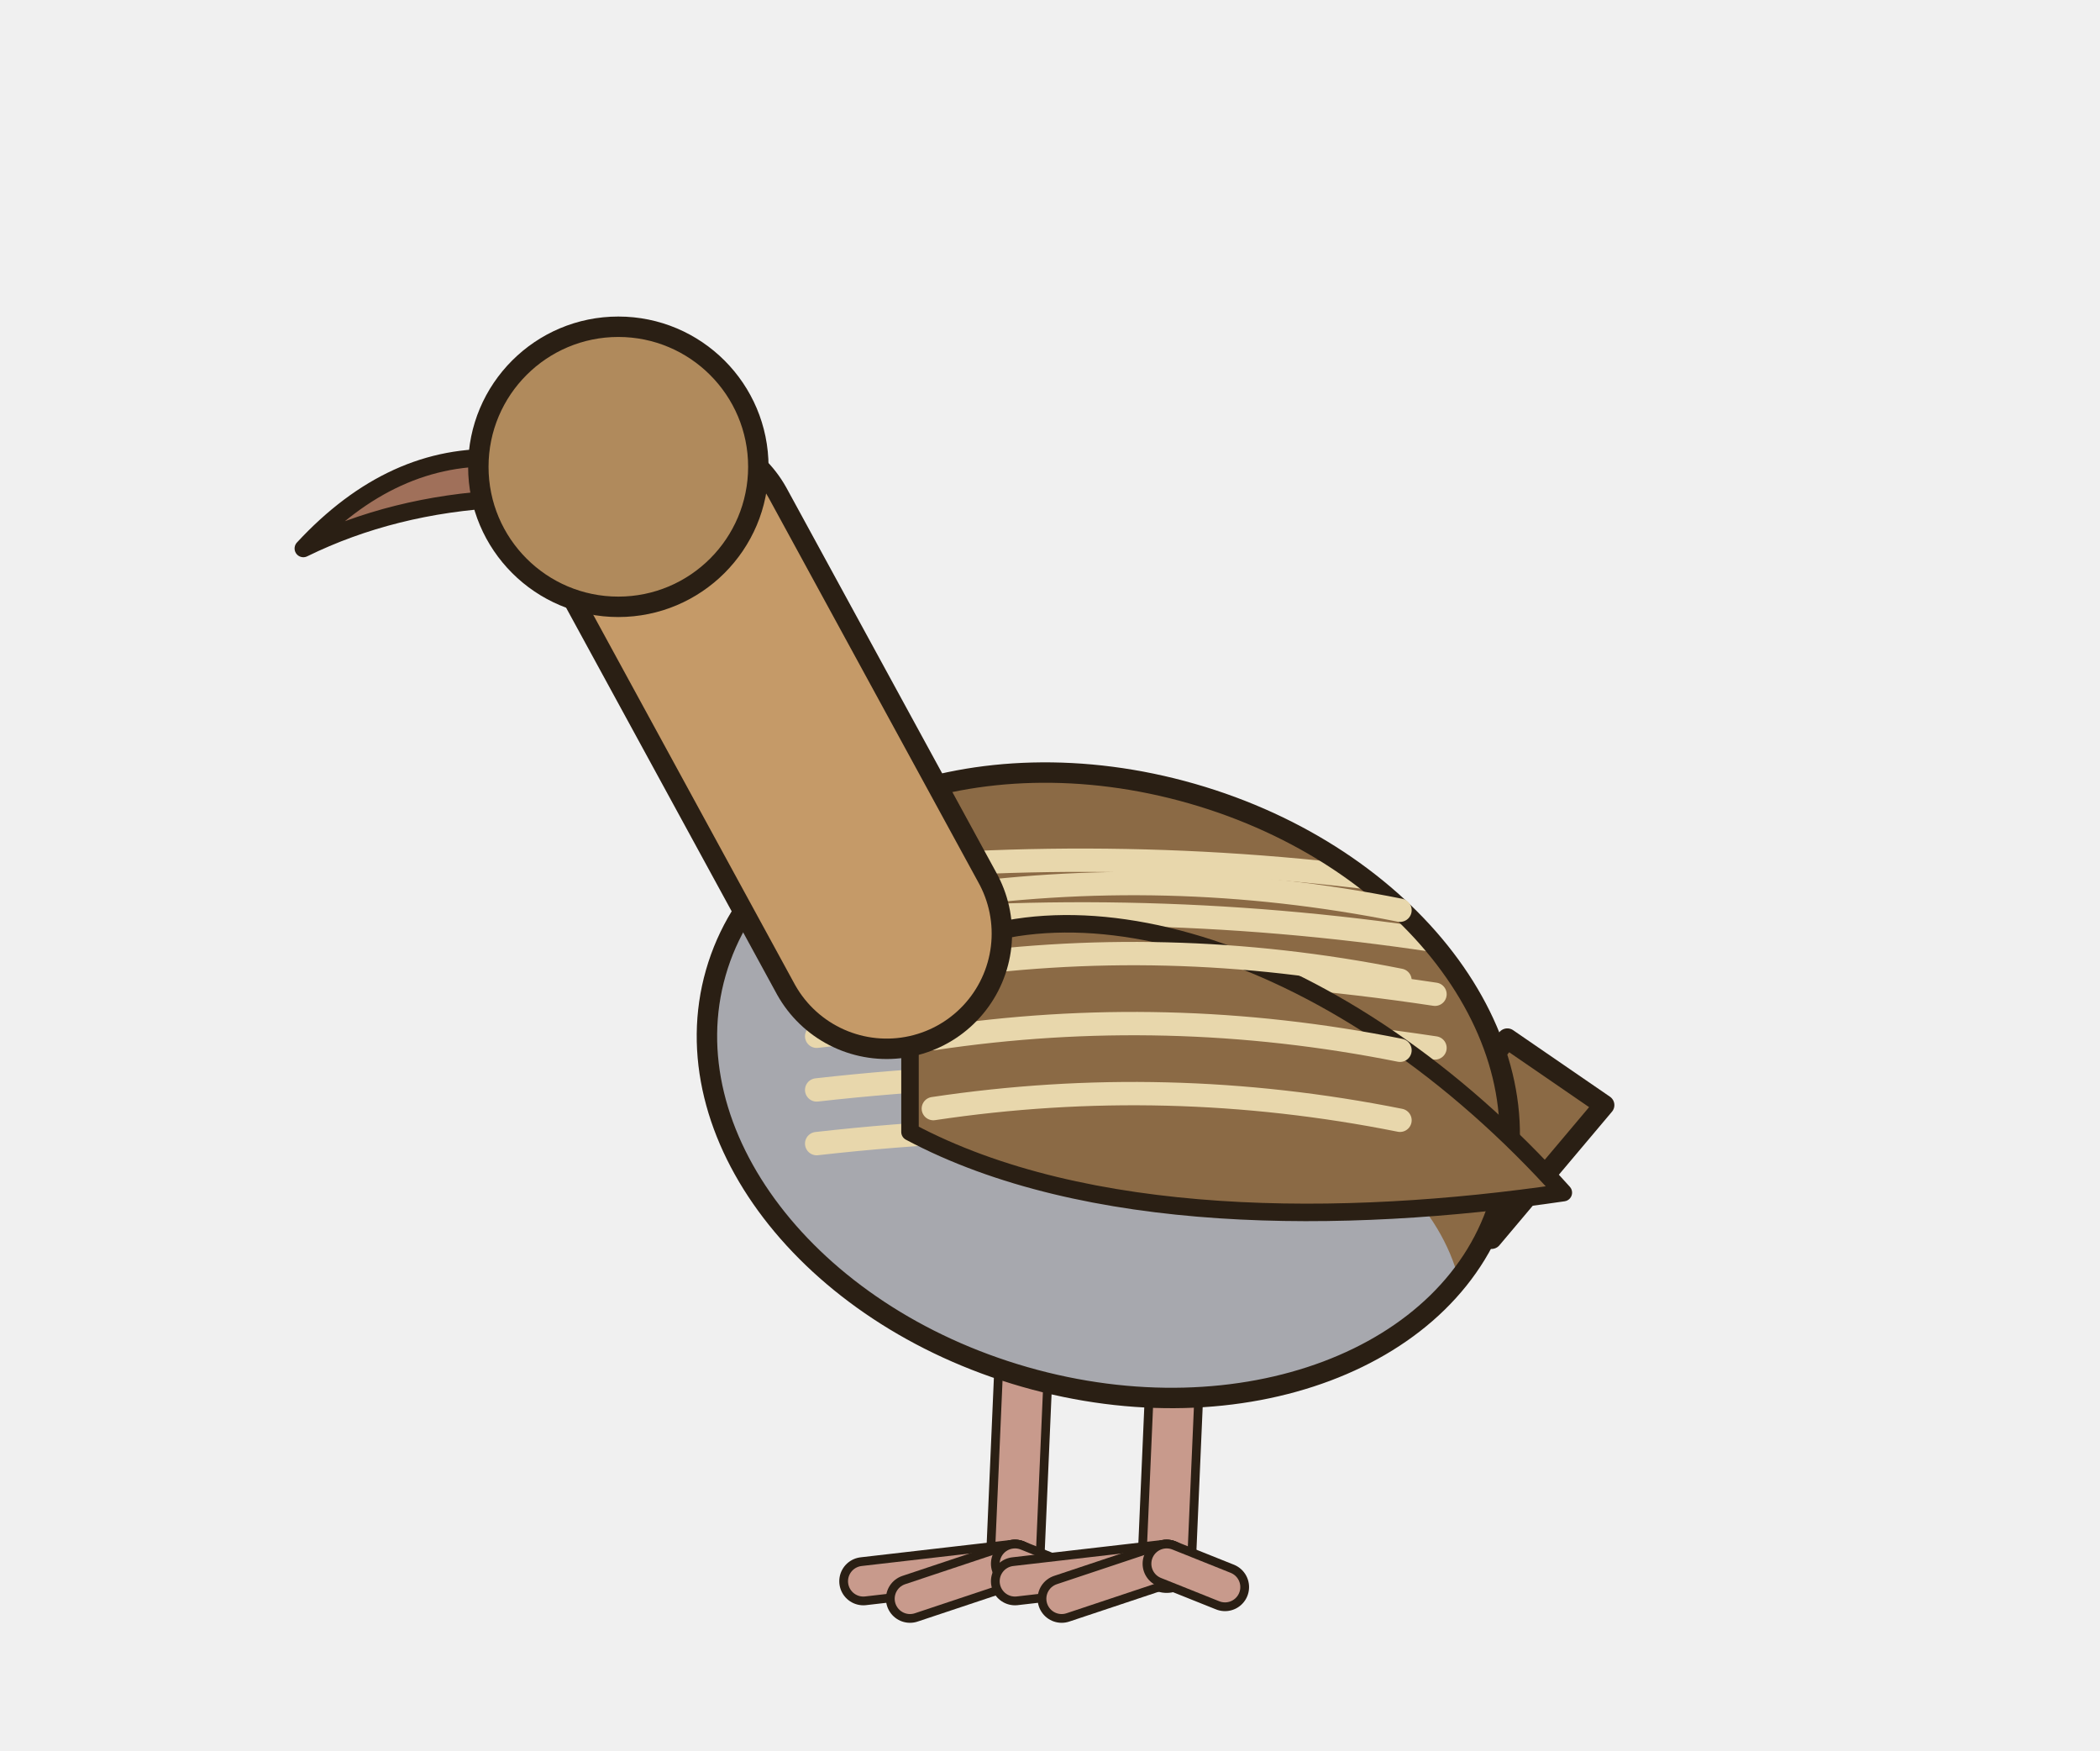
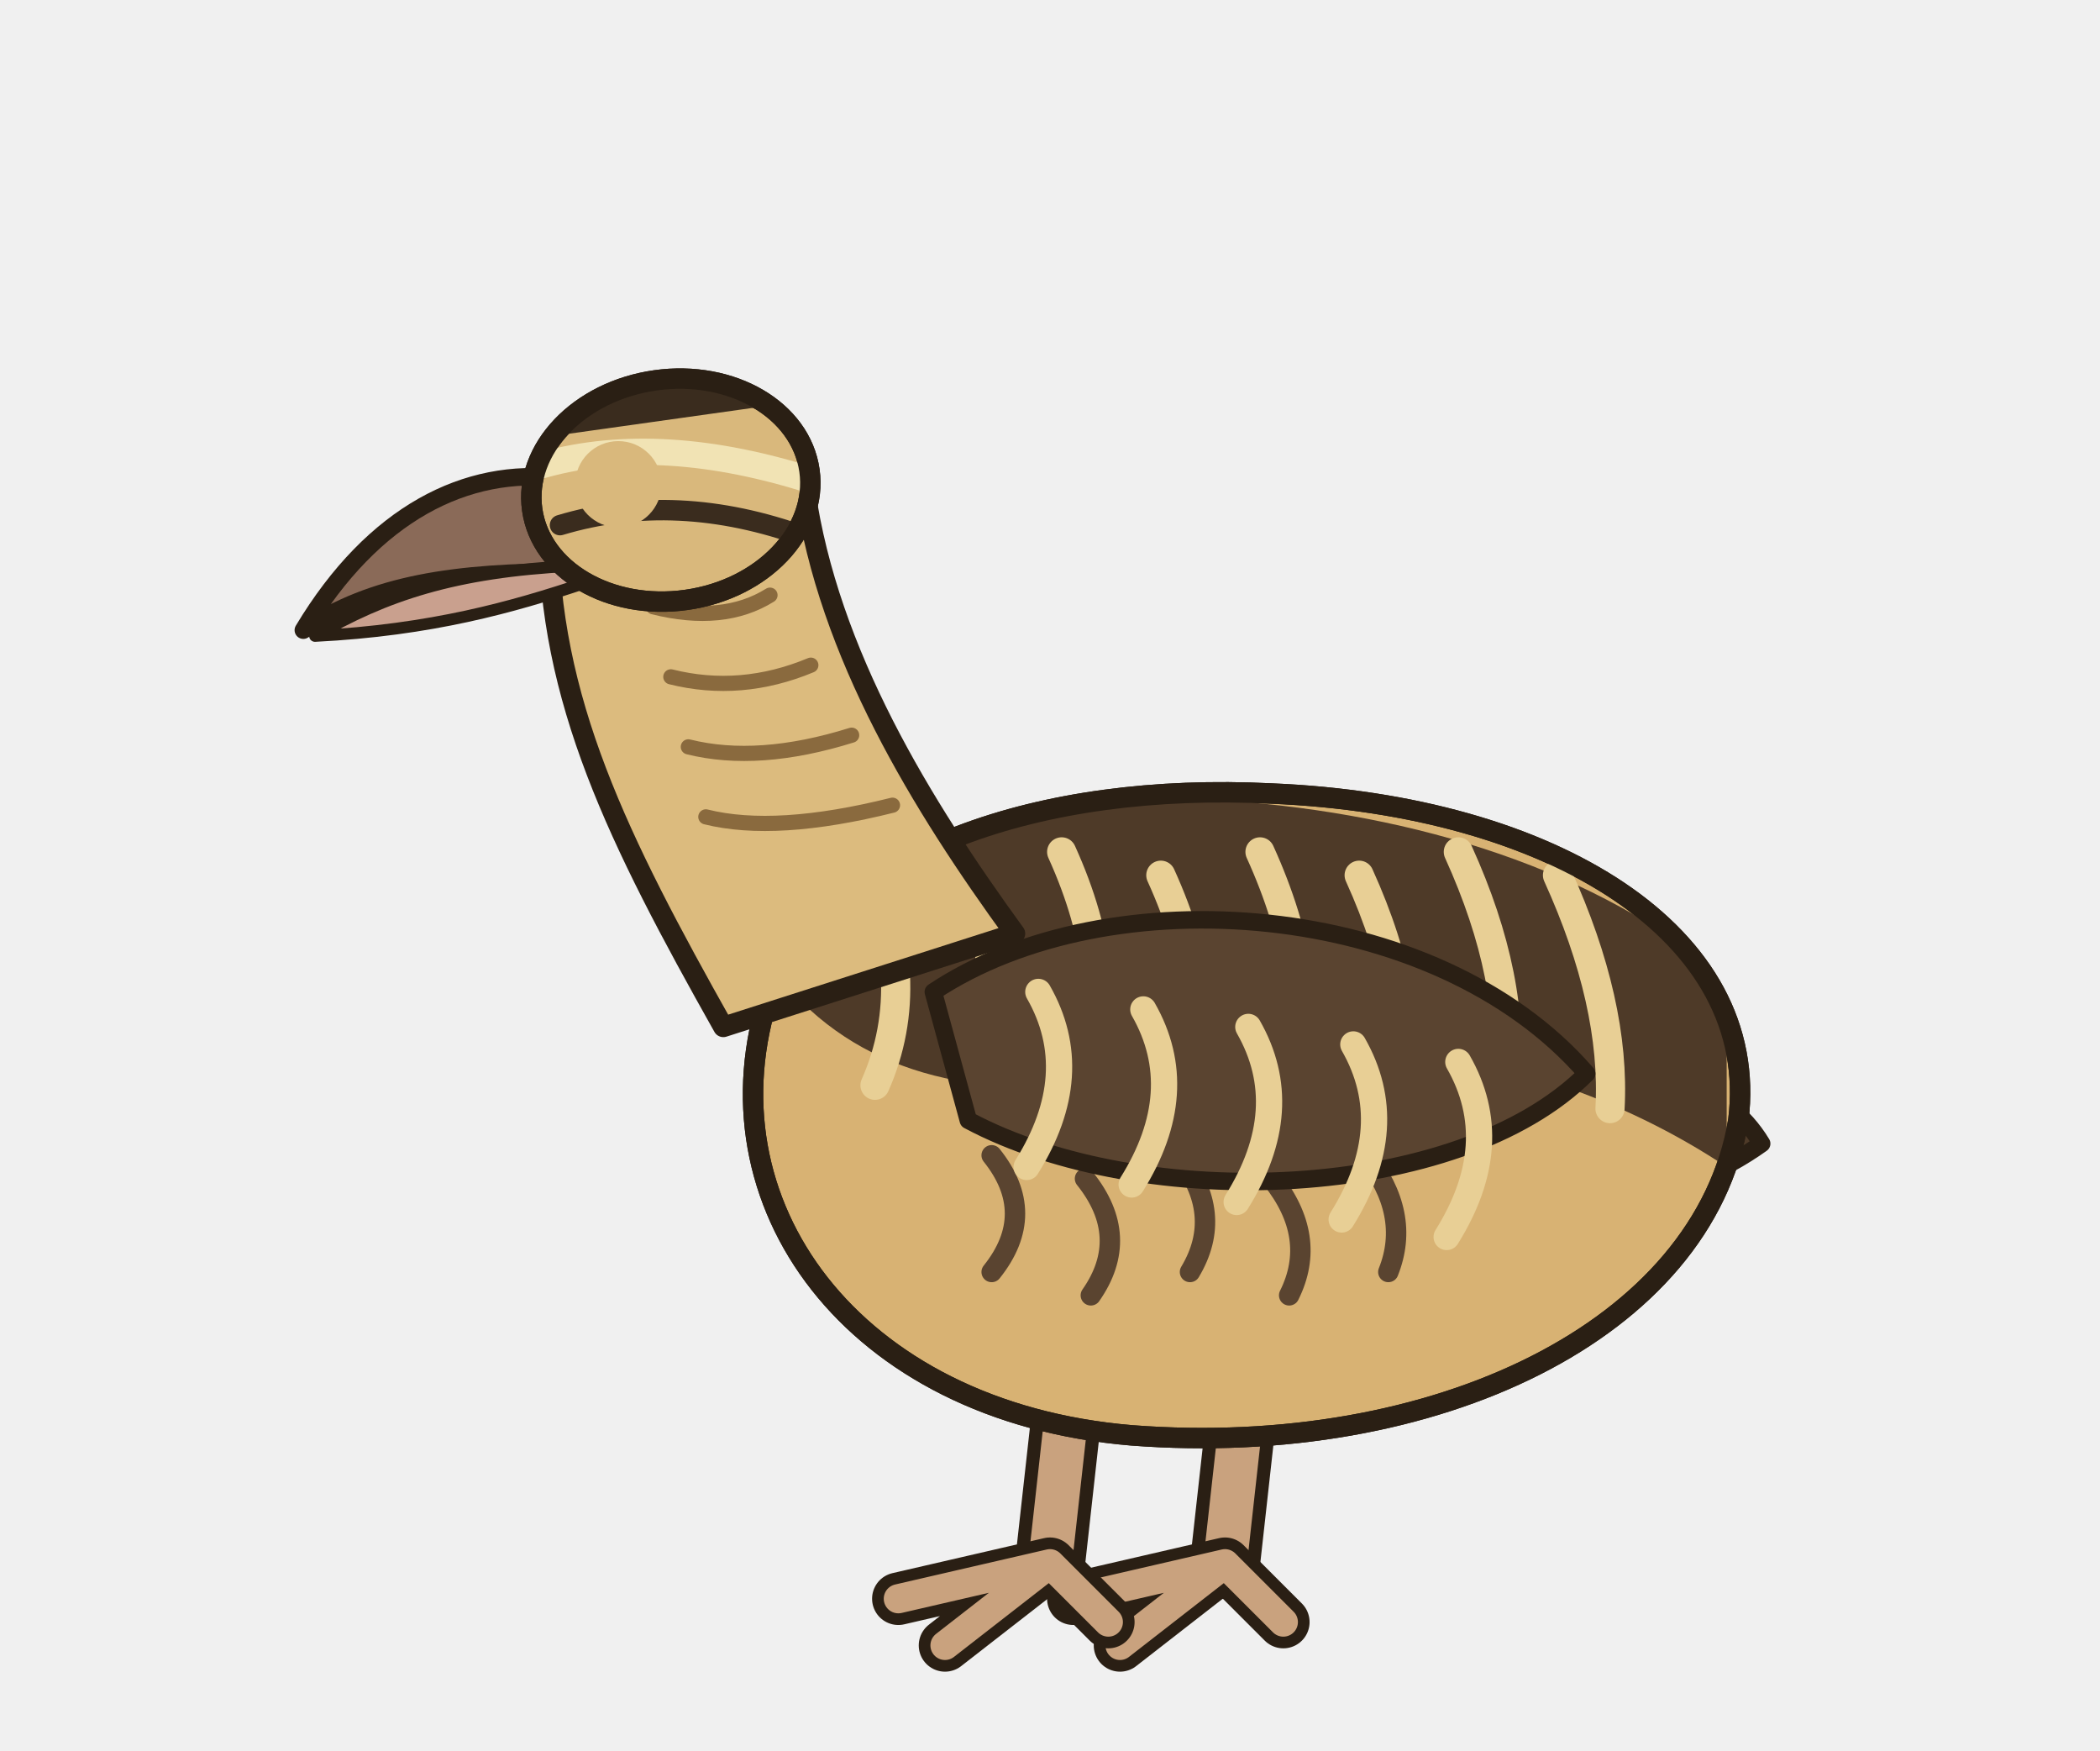
<svg xmlns="http://www.w3.org/2000/svg" role="img" aria-label="Colorada" viewBox="-20 0 360 300" width="360" height="300" style="overflow:visible">
-   <style>#m-root{transform-box:view-box;transform-origin:150px 272px;animation:br 3.6s ease-in-out infinite}@keyframes br{0%,100%{transform:scale(1,1)}50%{transform:scale(1,1.012)}}#m-head{transform-box:view-box;transform-origin:132px 160px;animation:hb 4.6s ease-in-out infinite}@keyframes hb{0%,100%{transform:rotate(0)}22%{transform:rotate(-5.6deg)}45%{transform:rotate(3.2deg) translateY(1px)}62%{transform:rotate(-2.4deg)}80%{transform:rotate(4.8deg)}}#m-tail{transform-box:view-box;transform-origin:230px 188px;animation:tl 3.1s ease-in-out infinite}@keyframes tl{0%,66%,100%{transform:rotate(0)}74%{transform:rotate(-3.3deg)}84%{transform:rotate(1.2deg)}92%{transform:rotate(-0.9deg)}}#m-lid{transform-box:fill-box;transform-origin:center;animation:bl 4.4s infinite}@keyframes bl{0%,92%,100%{transform:scaleY(0)}95%{transform:scaleY(1)}}@media (prefers-reduced-motion:reduce){*{animation:none!important}}</style>
+   <style>#m-root{transform-box:view-box;transform-origin:150px 275px;animation:br 3.6s ease-in-out infinite}@keyframes br{0%,100%{transform:scale(1,1)}50%{transform:scale(1,1.012)}}#m-head{transform-box:view-box;transform-origin:116px 164px;animation:hb 7s ease-in-out infinite}@keyframes hb{0%,100%{transform:rotate(0)}18%{transform:rotate(-5deg)}34%{transform:rotate(7deg) translate(-4px,10px)}42%{transform:rotate(9deg) translate(-6px,18px)}50%{transform:rotate(7deg) translate(-4px,8px)}66%{transform:rotate(-3deg)}84%{transform:rotate(4deg)}}#m-tail{transform-box:view-box;transform-origin:250px 192px;animation:tl 3.1s ease-in-out infinite}@keyframes tl{0%,66%,100%{transform:rotate(0)}74%{transform:rotate(-4.5deg)}84%{transform:rotate(2.0deg)}92%{transform:rotate(-1.5deg)}}.lid{transform-box:fill-box;transform-origin:center;animation:bl 4.4s infinite}@keyframes bl{0%,92%,100%{transform:scaleY(0)}95%{transform:scaleY(1)}}@media (prefers-reduced-motion:reduce){*{animation:none!important}}</style>
  <g id="m-root">
+     <path d="M196 214 L190 268" stroke="#2a1f14" stroke-width="12" stroke-linecap="round" />
+     <path d="M196 214 L190 268" stroke="#c9a27e" stroke-width="7.5" stroke-linecap="round" />
+     <path d="M190 268 L164 274 M190 268 L172 282 M190 268 L200 278" stroke="#2a1f14" stroke-width="9" stroke-linecap="round" />
+     <path d="M190 268 L164 274 M190 268 L172 282 M190 268 L200 278" stroke="#c9a27e" stroke-width="5" stroke-linecap="round" />
+     <path d="M166 214 L160 268" stroke="#2a1f14" stroke-width="12" stroke-linecap="round" />
+     <path d="M166 214 L160 268" stroke="#c9a27e" stroke-width="7.5" stroke-linecap="round" />
+     <path d="M160 268 L134 274 M160 268 L142 282 M160 268 L170 278" stroke="#2a1f14" stroke-width="9" stroke-linecap="round" />
+     <path d="M160 268 L134 274 M160 268 L142 282 M160 268 L170 278" stroke="#c9a27e" stroke-width="5" stroke-linecap="round" />
    <g id="m-tail">
-       <path d="M221.6 198.0 L235.7 212.3 L255.0 189.4 L238.4 178.0 Z" fill="#8b6a45" stroke="#2a1f14" stroke-width="3.5" stroke-linejoin="round" />
+       <path d="M246 188 C262 180 276 186 282 196 C268 206 254 206 244 202 Z" fill="#4e3a28" stroke="#2a1f14" stroke-width="3" stroke-linejoin="round" stroke-linecap="round" />
    </g>
-     <g id="m-legs">
-       <path d="M156 222 L154 268" stroke="#2a1f14" stroke-width="10" stroke-linecap="round" />
-       <path d="M156 222 L154 268" stroke="#c89a8c" stroke-width="7" stroke-linecap="round" />
-       <path d="M154 268 L128.0 271.0" stroke="#2a1f14" stroke-width="8.25" stroke-linecap="round" />
-       <path d="M154 268 L128.0 271.0" stroke="#c89a8c" stroke-width="5.25" stroke-linecap="round" />
-       <path d="M154 268 L136.0 274.0" stroke="#2a1f14" stroke-width="8.25" stroke-linecap="round" />
-       <path d="M154 268 L136.0 274.0" stroke="#c89a8c" stroke-width="5.25" stroke-linecap="round" />
-       <path d="M154 268 L164.0 272.0" stroke="#2a1f14" stroke-width="8.25" stroke-linecap="round" />
-       <path d="M154 268 L164.0 272.0" stroke="#c89a8c" stroke-width="5.25" stroke-linecap="round" />
-       <path d="M182 222 L180 268" stroke="#2a1f14" stroke-width="10" stroke-linecap="round" />
-       <path d="M182 222 L180 268" stroke="#c89a8c" stroke-width="7" stroke-linecap="round" />
-       <path d="M180 268 L154.0 271.0" stroke="#2a1f14" stroke-width="8.25" stroke-linecap="round" />
-       <path d="M180 268 L154.0 271.0" stroke="#c89a8c" stroke-width="5.25" stroke-linecap="round" />
-       <path d="M180 268 L162.0 274.0" stroke="#2a1f14" stroke-width="8.25" stroke-linecap="round" />
-       <path d="M180 268 L162.0 274.0" stroke="#c89a8c" stroke-width="5.25" stroke-linecap="round" />
-       <path d="M180 268 L190.0 272.0" stroke="#2a1f14" stroke-width="8.25" stroke-linecap="round" />
-       <path d="M180 268 L190.0 272.0" stroke="#c89a8c" stroke-width="5.25" stroke-linecap="round" />
+     <path d="M112 170 C100 206 126 242 174 246 C226 250 272 228 278 192 C282 160 246 138 198 136 C158 134 124 146 112 170 Z" fill="#d8b273" stroke="#2a1f14" stroke-width="3.5" stroke-linejoin="round" stroke-linecap="round" />
+     <clipPath id="cc">
+       <path d="M112 170 C100 206 126 242 174 246 C226 250 272 228 278 192 C282 160 246 138 198 136 C158 134 124 146 112 170 Z" />
+     </clipPath>
+     <g clip-path="url(#cc)">
+       <path d="M104 150 C150 130 232 130 276 168 L276 200 C240 176 190 172 150 186 C128 184 112 172 104 150 Z" fill="#4e3a28" />
+       <path d="M128 146 q10 22 2 40" stroke="#e8cf95" stroke-width="5" fill="none" stroke-linecap="round" />
+       <path d="M145 150 q10 22 3 40" stroke="#e8cf95" stroke-width="5" fill="none" stroke-linecap="round" />
+       <path d="M162 146 q10 22 4 40" stroke="#e8cf95" stroke-width="5" fill="none" stroke-linecap="round" />
+       <path d="M179 150 q10 22 5 40" stroke="#e8cf95" stroke-width="5" fill="none" stroke-linecap="round" />
+       <path d="M196 146 q10 22 6 40" stroke="#e8cf95" stroke-width="5" fill="none" stroke-linecap="round" />
+       <path d="M213 150 q10 22 7 40" stroke="#e8cf95" stroke-width="5" fill="none" stroke-linecap="round" />
+       <path d="M230 146 q10 22 8 40" stroke="#e8cf95" stroke-width="5" fill="none" stroke-linecap="round" />
+       <path d="M247 150 q10 22 9 40" stroke="#e8cf95" stroke-width="5" fill="none" stroke-linecap="round" />
+       <path d="M150 198 q8 10 0 20" stroke="#5a4430" stroke-width="3.5" fill="none" stroke-linecap="round" />
+       <path d="M166 202 q8 10 1 20" stroke="#5a4430" stroke-width="3.5" fill="none" stroke-linecap="round" />
+       <path d="M182 198 q8 10 2 20" stroke="#5a4430" stroke-width="3.5" fill="none" stroke-linecap="round" />
+       <path d="M198 202 q8 10 3 20" stroke="#5a4430" stroke-width="3.5" fill="none" stroke-linecap="round" />
+       <path d="M214 198 q8 10 4 20" stroke="#5a4430" stroke-width="3.5" fill="none" stroke-linecap="round" />
    </g>
-     <ellipse id="m-body" cx="170" cy="186" rx="70" ry="52" transform="rotate(16 170 186)" fill="#8b6a45" />
-     <clipPath id="bc">
-       <ellipse cx="170" cy="186" rx="70" ry="52" transform="rotate(16 170 186)" />
-     </clipPath>
-     <g clip-path="url(#bc)">
-       <ellipse cx="154" cy="226.56" rx="77.0" ry="46.8" fill="#a7a8ae" />
-       <ellipse cx="126.6" cy="192" rx="29.4" ry="44.2" fill="#a7a8ae" />
-       <path d="M120 150.0 Q173.0 144.0 226 152.0" stroke="#e8d7ac" stroke-width="4" fill="none" stroke-linecap="round" />
-       <path d="M120 159.2 Q173.0 153.2 226 161.2" stroke="#e8d7ac" stroke-width="4" fill="none" stroke-linecap="round" />
-       <path d="M120 168.4 Q173.0 162.4 226 170.4" stroke="#e8d7ac" stroke-width="4" fill="none" stroke-linecap="round" />
-       <path d="M120 177.6 Q173.0 171.6 226 179.6" stroke="#e8d7ac" stroke-width="4" fill="none" stroke-linecap="round" />
-       <path d="M120 186.8 Q173.0 180.8 226 188.8" stroke="#e8d7ac" stroke-width="4" fill="none" stroke-linecap="round" />
-       <path d="M120 196.0 Q173.0 190.0 226 198.0" stroke="#e8d7ac" stroke-width="4" fill="none" stroke-linecap="round" />
-     </g>
-     <ellipse cx="170" cy="186" rx="70" ry="52" transform="rotate(16 170 186)" fill="none" stroke="#2a1f14" stroke-width="3.5" />
-     <g id="m-wing">
-       <path d="M136 166 C162 148 210 162 248 204.4 C210 210 166 210 136 194 Z" fill="#8b6a45" stroke="#2a1f14" stroke-width="3" stroke-linejoin="round" />
-       <path d="M140 154.0 Q180.0 148.0 220 156.0" stroke="#e8d7ac" stroke-width="4" fill="none" stroke-linecap="round" />
-       <path d="M140 166.0 Q180.0 160.0 220 168.0" stroke="#e8d7ac" stroke-width="4" fill="none" stroke-linecap="round" />
-       <path d="M140 178.0 Q180.0 172.0 220 180.0" stroke="#e8d7ac" stroke-width="4" fill="none" stroke-linecap="round" />
-       <path d="M140 190.0 Q180.0 184.0 220 192.0" stroke="#e8d7ac" stroke-width="4" fill="none" stroke-linecap="round" />
-     </g>
+     <path d="M112 170 C100 206 126 242 174 246 C226 250 272 228 278 192 C282 160 246 138 198 136 C158 134 124 146 112 170 Z" fill="none" stroke="#2a1f14" stroke-width="3.5" stroke-linejoin="round" />
+     <path d="M140 170 C170 150 226 154 252 184 C230 206 176 208 146 192 Z" fill="#5a4430" stroke="#2a1f14" stroke-width="3" stroke-linejoin="round" stroke-linecap="round" />
+     <path d="M158 170 q8 14 -2 30" stroke="#e8cf95" stroke-width="4.5" fill="none" stroke-linecap="round" />
+     <path d="M176 173 q8 14 -2 30" stroke="#e8cf95" stroke-width="4.5" fill="none" stroke-linecap="round" />
+     <path d="M194 176 q8 14 -2 30" stroke="#e8cf95" stroke-width="4.5" fill="none" stroke-linecap="round" />
+     <path d="M212 179 q8 14 -2 30" stroke="#e8cf95" stroke-width="4.5" fill="none" stroke-linecap="round" />
+     <path d="M230 182 q8 14 -2 30" stroke="#e8cf95" stroke-width="4.5" fill="none" stroke-linecap="round" />
    <g id="m-head">
-       <path d="M132 160 L96 94" stroke="#2a1f14" stroke-width="43" stroke-linecap="round" />
-       <path d="M132 160 L96 94" stroke="#c59a68" stroke-width="36" stroke-linecap="round" />
-       <path d="M66.0 78.5 Q47.3 77.5 32.0 94.0 Q47.3 86.5 66.0 85.5 Z" fill="#a0705a" stroke="#2a1f14" stroke-width="3" stroke-linejoin="round" />
-       <circle cx="86" cy="80" r="24" fill="#b08a5c" />
+       <path d="M104 176 C86 144 74 120 74 90 L118 84 C122 112 138 138 154 160 Z" fill="#dcbb7e" stroke="#2a1f14" stroke-width="3.5" stroke-linejoin="round" stroke-linecap="round" />
+       <path d="M92 104 q12 3 20 -2" stroke="#8a6a3e" stroke-width="2.6" fill="none" stroke-linecap="round" />
+       <path d="M95 116 q12 3 24 -2" stroke="#8a6a3e" stroke-width="2.6" fill="none" stroke-linecap="round" />
+       <path d="M98 128 q12 3 28 -2" stroke="#8a6a3e" stroke-width="2.6" fill="none" stroke-linecap="round" />
+       <path d="M101 140 q12 3 32 -2" stroke="#8a6a3e" stroke-width="2.6" fill="none" stroke-linecap="round" />
+       <path d="M76 82 C60 80 44 88 32 108 C44 100 58 98 78 98 Z" fill="#8a6a58" stroke="#2a1f14" stroke-width="3" stroke-linejoin="round" stroke-linecap="round" />
+       <path d="M78 97 C58 98 46 102 34 109 C54 108 68 104 80 100 Z" fill="#c9a08e" stroke="#2a1f14" stroke-width="2" stroke-linejoin="round" />
+       <ellipse cx="95" cy="84" rx="24" ry="19" transform="rotate(-8 95 84)" fill="#d9b87c" stroke="#2a1f14" stroke-width="3.5" stroke-linejoin="round" stroke-linecap="round" />
      <clipPath id="hc">
-         <circle cx="86" cy="80" r="24" />
+         <ellipse cx="95" cy="84" rx="24" ry="19" transform="rotate(-8 95 84)" />
      </clipPath>
      <g clip-path="url(#hc)">
-         <path d="M60 52 Q86 44 110 62" stroke="#7a5a38" stroke-width="9" fill="none" />
+         <path d="M70 64 Q96 60 124 78 L124 70 Q100 52 70 56 Z" fill="#3a2c1e" />
+         <rect x="70" y="60" width="60" height="12" fill="#3a2c1e" transform="rotate(-8 95 84)" />
+         <path d="M72 80 Q92 74 118 82" stroke="#f1e3b4" stroke-width="4.5" fill="none" stroke-linecap="round" />
+         <path d="M76 90 Q96 84 118 92" stroke="#3a2c1e" stroke-width="3.5" fill="none" stroke-linecap="round" />
      </g>
-       <circle cx="86" cy="80" r="24" fill="none" stroke="#2a1f14" stroke-width="3.5" />
-       <circle cx="77" cy="76" r="4.6" fill="#1b120c" />
-       <circle cx="75.5" cy="74.3" r="1.5" fill="#fff" />
-       <ellipse id="m-lid" cx="77" cy="76" rx="7.8" ry="7.8" fill="#b08a5c" />
+       <ellipse cx="95" cy="84" rx="24" ry="19" transform="rotate(-8 95 84)" fill="none" stroke="#2a1f14" stroke-width="3.5" />
+       <circle cx="86" cy="83" r="7.0" fill="#f4ead0" />
+       <circle cx="86" cy="83" r="4.6" fill="#1b120c" />
+       <circle cx="84.6" cy="81.4" r="1.5" fill="#fff" />
+       <ellipse class="lid" cx="86" cy="83" rx="7.4" ry="7.4" fill="#d9b87c" />
    </g>
  </g>
</svg>
